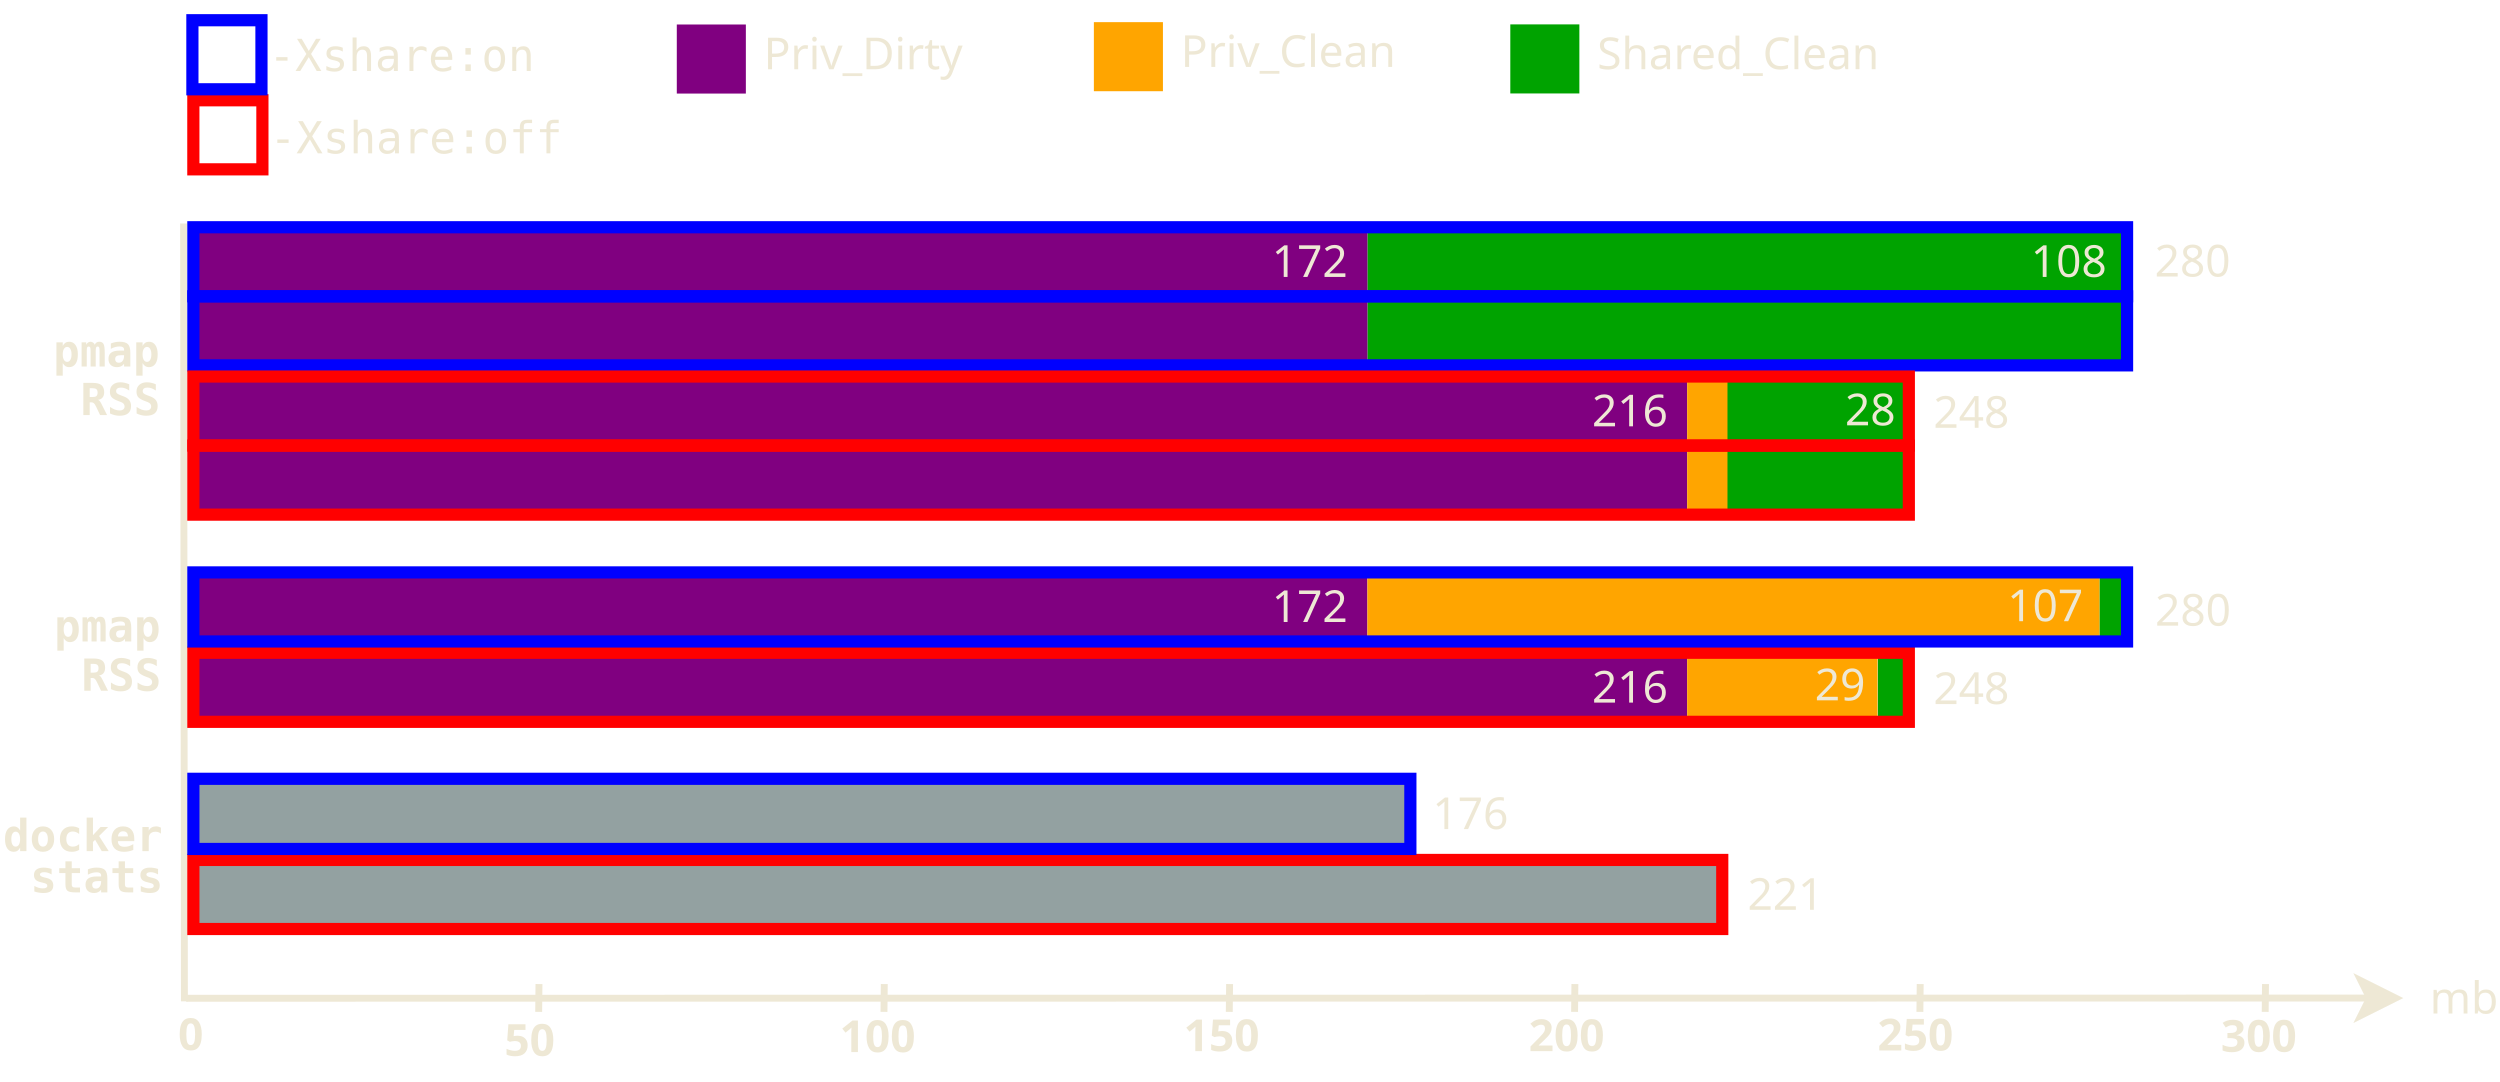
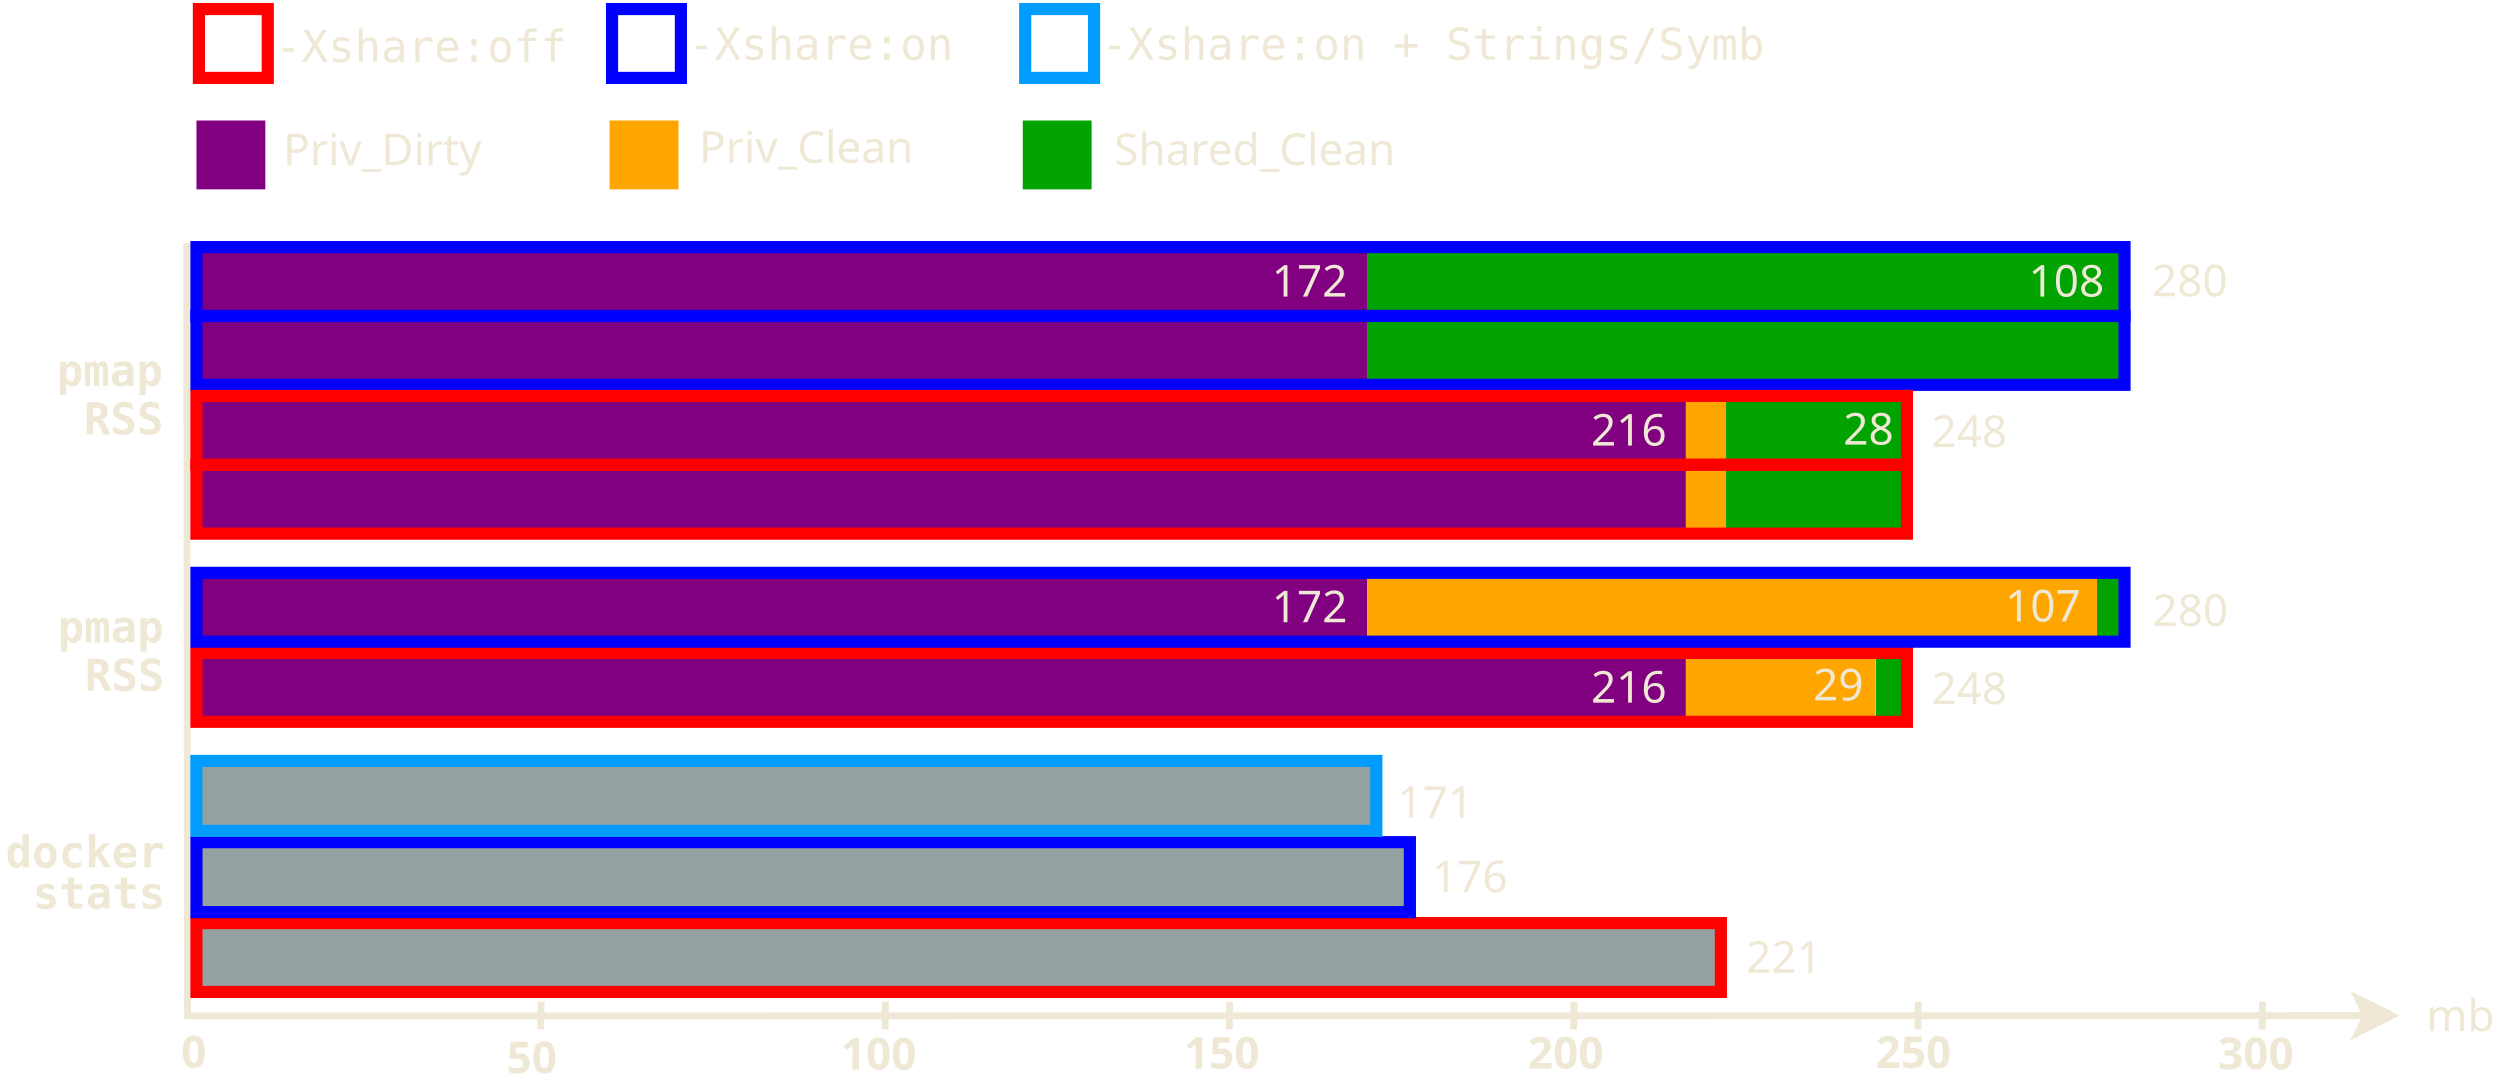
- <svg xmlns="http://www.w3.org/2000/svg" width="37cm" height="16cm" viewBox="-56 195 724 305">
+ <svg xmlns="http://www.w3.org/2000/svg" width="37cm" height="16cm" viewBox="-56 185 724 314">
  <g>
    <line style="fill: none; fill-opacity:0; stroke-width: 2; stroke: #eee8d5" x1="-2.088" y1="480.056" x2="630.264" y2="480.001" />
    <polygon style="fill: #eee8d5" points="637.764,480 627.764,485.001 630.264,480.001 627.763,475.001 " />
    <polygon style="fill: none; fill-opacity:0; stroke-width: 2; stroke: #eee8d5" points="637.764,480 627.764,485.001 630.264,480.001 627.763,475.001 " />
  </g>
  <line style="fill: none; fill-opacity:0; stroke-width: 2; stroke: #eee8d5" x1="-2.594" y1="480.941" x2="-2.834" y2="255.67" />
  <line style="fill: none; fill-opacity:0; stroke-width: 2; stroke: #eee8d5" x1="100" y1="484" x2="100.089" y2="475.94" />
  <line style="fill: none; fill-opacity:0; stroke-width: 2; stroke: #eee8d5" x1="200" y1="484" x2="200.09" y2="475.942" />
  <line style="fill: none; fill-opacity:0; stroke-width: 2; stroke: #eee8d5" x1="400" y1="484" x2="400.09" y2="475.942" />
  <line style="fill: none; fill-opacity:0; stroke-width: 2; stroke: #eee8d5" x1="500" y1="484" x2="500.09" y2="475.942" />
  <line style="fill: none; fill-opacity:0; stroke-width: 2; stroke: #eee8d5" x1="600" y1="484" x2="600.09" y2="475.942" />
-   <g>
-     <rect style="fill: #93a1a1" x="0" y="440" width="442.766" height="20" />
-     <rect style="fill: none; fill-opacity:0; stroke-width: 3.528; stroke: #ff0000" x="0" y="440" width="442.766" height="20" />
-   </g>
-   <g>
-     <rect style="fill: #93a1a1" x="0" y="416.5" width="352.442" height="20.319" />
-     <rect style="fill: none; fill-opacity:0; stroke-width: 3.528; stroke: #0000ff" x="0" y="416.5" width="352.442" height="20.319" />
-   </g>
-   <text font-size="12.8" style="fill: #eee8d5;text-anchor:start;font-family:sans-serif;font-style:normal;font-weight:normal" x="450.102" y="454.439">
-     <tspan x="450.102" y="454.439">221</tspan>
-   </text>
-   <text font-size="12.8" style="fill: #eee8d5;text-anchor:start;font-family:sans-serif;font-style:normal;font-weight:normal" x="358.861" y="431.056">
-     <tspan x="358.861" y="431.056">176</tspan>
-   </text>
  <text font-size="12.8" style="fill: #eee8d5;text-anchor:start;font-family:sans-serif;font-style:normal;font-weight:700" x="90.074" y="496.729">
    <tspan x="90.074" y="496.729">50</tspan>
  </text>
  <text font-size="12.8" style="fill: #eee8d5;text-anchor:start;font-family:sans-serif;font-style:normal;font-weight:700" x="187.175" y="495.638">
    <tspan x="187.175" y="495.638">100</tspan>
  </text>
  <text font-size="12.8" style="fill: #000000;text-anchor:start;font-family:sans-serif;font-style:normal;font-weight:normal" x="300" y="500">
    <tspan x="300" y="500" />
  </text>
  <line style="fill: none; fill-opacity:0; stroke-width: 2; stroke: #eee8d5" x1="300" y1="484" x2="300.09" y2="475.942" />
  <text font-size="12.8" style="fill: #eee8d5;text-anchor:start;font-family:sans-serif;font-style:normal;font-weight:700" x="286.803" y="495.368">
    <tspan x="286.803" y="495.368">150</tspan>
  </text>
  <text font-size="12.8" style="fill: #eee8d5;text-anchor:start;font-family:sans-serif;font-style:normal;font-weight:700" x="386.716" y="495.368">
    <tspan x="386.716" y="495.368">200</tspan>
  </text>
  <text font-size="12.8" style="fill: #eee8d5;text-anchor:start;font-family:sans-serif;font-style:normal;font-weight:700" x="487.72" y="495.18">
    <tspan x="487.72" y="495.18">250</tspan>
  </text>
  <text font-size="12.8" style="fill: #eee8d5;text-anchor:start;font-family:sans-serif;font-style:normal;font-weight:700" x="587.175" y="495.551">
    <tspan x="587.175" y="495.551">300</tspan>
  </text>
  <text font-size="12.8" style="fill: #eee8d5;text-anchor:start;font-family:sans-serif;font-style:normal;font-weight:normal" x="647.651" y="484.488">
    <tspan x="647.651" y="484.488">mb</tspan>
  </text>
-   <text font-size="12.8" style="fill: #eee8d5;text-anchor:end;font-family:monospace;font-style:normal;font-weight:700" x="-8.877" y="437.452">
-     <tspan x="-8.877" y="437.452">docker</tspan>
-   </text>
-   <text font-size="12.8" style="fill: #eee8d5;text-anchor:end;font-family:monospace;font-style:normal;font-weight:700" x="-8.713" y="449.389">
-     <tspan x="-8.713" y="449.389">stats</tspan>
-   </text>
  <text font-size="12.8" style="fill: #eee8d5;text-anchor:start;font-family:sans-serif;font-style:normal;font-weight:700" x="-4.415" y="495.05">
    <tspan x="-4.415" y="495.05">0</tspan>
  </text>
-   <rect style="fill: none; fill-opacity:0; stroke-width: 3.528; stroke: #ff0000" x="-0.008" y="220" width="20" height="20" />
-   <rect style="fill: none; fill-opacity:0; stroke-width: 3.528; stroke: #0000ff" x="-0.281" y="196.818" width="20" height="20" />
-   <text font-size="12.8" style="fill: #000000;text-anchor:start;font-family:monospace;font-style:normal;font-weight:normal" x="28.771" y="231.204">
-     <tspan x="28.771" y="231.204" />
-   </text>
-   <text font-size="12.8" style="fill: #eee8d5;text-anchor:start;font-family:monospace;font-style:normal;font-weight:normal" x="22.093" y="235.362">
-     <tspan x="22.093" y="235.362">-Xshare:off</tspan>
-   </text>
-   <text font-size="12.8" style="fill: #eee8d5;text-anchor:start;font-family:monospace;font-style:normal;font-weight:normal" x="21.777" y="211.526">
-     <tspan x="21.777" y="211.526">-Xshare:on</tspan>
-   </text>
-   <g>
-     <rect style="fill: #800080" x="0" y="356.729" width="340" height="20" />
-     <rect style="fill: none; fill-opacity:0; stroke-width: 8.29377e-39; stroke: #000000" x="0" y="356.729" width="340" height="20" />
-   </g>
-   <g>
-     <rect style="fill: #800080" x="0" y="380" width="432.607" height="20" />
-     <rect style="fill: none; fill-opacity:0; stroke-width: 8.29377e-39; stroke: #ff0000" x="0" y="380" width="432.607" height="20" />
-   </g>
-   <g>
-     <rect style="fill: #00a300" x="487.809" y="379.352" width="8" height="20" />
-     <rect style="fill: none; fill-opacity:0; stroke-width: 8.29377e-39; stroke: #00a300" x="487.809" y="379.352" width="8" height="20" />
-   </g>
-   <g>
-     <rect style="fill: #00a300" x="552" y="356.729" width="8" height="20" />
-     <rect style="fill: none; fill-opacity:0; stroke-width: 8.29377e-39; stroke: #000000" x="552" y="356.729" width="8" height="20" />
-   </g>
-   <g>
-     <rect style="fill: #ffa500" x="432.607" y="380" width="55.114" height="20" />
-     <rect style="fill: none; fill-opacity:0; stroke-width: 8.29377e-39; stroke: #ff0000" x="432.607" y="380" width="55.114" height="20" />
-   </g>
-   <g>
-     <rect style="fill: #ffa500" x="340" y="356.729" width="212" height="20" />
-     <rect style="fill: none; fill-opacity:0; stroke-width: 8.29377e-39; stroke: #000000" x="340" y="356.729" width="212" height="20" />
-   </g>
-   <text font-size="12.8" style="fill: #000000;text-anchor:start;font-family:sans-serif;font-style:normal;font-weight:normal" x="580" y="380">
-     <tspan x="580" y="380" />
-   </text>
-   <text font-size="12.8" style="fill: #eee8d5;text-anchor:start;font-family:sans-serif;font-style:normal;font-weight:normal" x="568.122" y="372.158">
-     <tspan x="568.122" y="372.158">280</tspan>
-   </text>
-   <text font-size="12.8" style="fill: #eee8d5;text-anchor:start;font-family:sans-serif;font-style:normal;font-weight:normal" x="312.33" y="371.09">
-     <tspan x="312.33" y="371.09">172</tspan>
-   </text>
-   <text font-size="12.8" style="fill: #eee8d5;text-anchor:start;font-family:sans-serif;font-style:normal;font-weight:normal" x="525.328" y="370.861">
-     <tspan x="525.328" y="370.861">107</tspan>
-   </text>
-   <text font-size="12.8" style="fill: #eee8d5;text-anchor:start;font-family:sans-serif;font-style:normal;font-weight:normal" x="503.93" y="394.852">
-     <tspan x="503.93" y="394.852">248</tspan>
-   </text>
-   <text font-size="12.8" style="fill: #eee8d5;text-anchor:start;font-family:sans-serif;font-style:normal;font-weight:normal" x="405.05" y="394.432">
-     <tspan x="405.05" y="394.432">216</tspan>
-   </text>
-   <text font-size="12.8" style="fill: #eee8d5;text-anchor:start;font-family:sans-serif;font-style:normal;font-weight:normal" x="469.566" y="393.784">
-     <tspan x="469.566" y="393.784">29</tspan>
-   </text>
-   <text font-size="12.8" style="fill: #eee8d5;text-anchor:end;font-family:monospace;font-style:normal;font-weight:700" x="-9.5" y="376.737">
-     <tspan x="-9.5" y="376.737">pmap</tspan>
-   </text>
-   <text font-size="12.8" style="fill: #eee8d5;text-anchor:end;font-family:monospace;font-style:normal;font-weight:700" x="-9.303" y="390.993">
-     <tspan x="-9.303" y="390.993">RSS</tspan>
-   </text>
-   <g>
-     <rect style="fill: #800080" x="140" y="198.055" width="20" height="20" />
-     <rect style="fill: none; fill-opacity:0; stroke-width: 8.29377e-39; stroke: #000000" x="140" y="198.055" width="20" height="20" />
-   </g>
-   <text font-size="12.8" style="fill: #eee8d5;text-anchor:start;font-family:sans-serif;font-style:normal;font-weight:normal" x="165.187" y="211.022">
-     <tspan x="165.187" y="211.022">Priv_Dirty</tspan>
-   </text>
-   <g>
-     <rect style="fill: #ffa500" x="260.785" y="197.375" width="20" height="20" />
-     <rect style="fill: none; fill-opacity:0; stroke-width: 8.29377e-39; stroke: #000000" x="260.785" y="197.375" width="20" height="20" />
-   </g>
-   <text font-size="12.8" style="fill: #eee8d5;text-anchor:start;font-family:sans-serif;font-style:normal;font-weight:normal" x="285.972" y="210.343">
-     <tspan x="285.972" y="210.343">Priv_Clean</tspan>
-   </text>
-   <g>
-     <rect style="fill: #00a300" x="381.384" y="198.023" width="20" height="20" />
-     <rect style="fill: none; fill-opacity:0; stroke-width: 8.29377e-39; stroke: #000000" x="381.384" y="198.023" width="20" height="20" />
-   </g>
-   <text font-size="12.8" style="fill: #eee8d5;text-anchor:start;font-family:sans-serif;font-style:normal;font-weight:normal" x="406.571" y="210.991">
-     <tspan x="406.571" y="210.991">Shared_Clean</tspan>
-   </text>
-   <rect style="fill: none; fill-opacity:0; stroke-width: 3.528; stroke: #ff0000" x="0" y="380" width="496.798" height="20" />
-   <rect style="fill: none; fill-opacity:0; stroke-width: 3.528; stroke: #0000ff" x="0" y="356.729" width="560" height="20" />
+   <g>
+     <rect style="fill: #93a1a1" x="0" y="453.108" width="442.766" height="20" />
+     <rect style="fill: none; fill-opacity:0; stroke-width: 3.528; stroke: #ff0000" x="0" y="453.108" width="442.766" height="20" />
+   </g>
+   <text font-size="12.8" style="fill: #eee8d5;text-anchor:start;font-family:sans-serif;font-style:normal;font-weight:normal" x="450.102" y="467.547">
+     <tspan x="450.102" y="467.547">221</tspan>
+   </text>
+   <g>
+     <rect style="fill: none; fill-opacity:0; stroke-width: 3.528; stroke: #ff0000" x="0.707" y="187.627" width="20" height="20" />
+     <rect style="fill: none; fill-opacity:0; stroke-width: 3.528; stroke: #0000ff" x="120.707" y="187.627" width="20" height="20" />
+     <text font-size="12.8" style="fill: #000000;text-anchor:start;font-family:monospace;font-style:normal;font-weight:normal" x="29.487" y="198.83">
+       <tspan x="29.487" y="198.83" />
+     </text>
+     <text font-size="12.8" style="fill: #eee8d5;text-anchor:start;font-family:monospace;font-style:normal;font-weight:normal" x="22.808" y="202.989">
+       <tspan x="22.808" y="202.989">-Xshare:off</tspan>
+     </text>
+     <text font-size="12.8" style="fill: #eee8d5;text-anchor:start;font-family:monospace;font-style:normal;font-weight:normal" x="142.765" y="202.334">
+       <tspan x="142.765" y="202.334">-Xshare:on</tspan>
+     </text>
+     <rect style="fill: none; fill-opacity:0; stroke-width: 3.528; stroke: #009cff" x="240.707" y="187.627" width="20" height="20" />
+     <text font-size="12.8" style="fill: #eee8d5;text-anchor:start;font-family:monospace;font-style:normal;font-weight:normal" x="262.765" y="202.334">
+       <tspan x="262.765" y="202.334">-Xshare:on + Strings/Symb</tspan>
+     </text>
+   </g>
+   <g>
+     <g>
+       <rect style="fill: #93a1a1" x="0" y="429.608" width="352.442" height="20.319" />
+       <rect style="fill: none; fill-opacity:0; stroke-width: 3.528; stroke: #0000ff" x="0" y="429.608" width="352.442" height="20.319" />
+     </g>
+     <text font-size="12.8" style="fill: #eee8d5;text-anchor:start;font-family:sans-serif;font-style:normal;font-weight:normal" x="358.861" y="444.163">
+       <tspan x="358.861" y="444.163">176</tspan>
+     </text>
+   </g>
+   <g>
+     <rect style="fill: #93a1a1" x="-0.022" y="406.011" width="342.721" height="20.319" />
+     <rect style="fill: none; fill-opacity:0; stroke-width: 3.528; stroke: #009cff" x="-0.022" y="406.011" width="342.721" height="20.319" />
+   </g>
+   <text font-size="12.8" style="fill: #eee8d5;text-anchor:start;font-family:sans-serif;font-style:normal;font-weight:normal" x="348.837" y="422.555">
+     <tspan x="348.837" y="422.555">171</tspan>
+   </text>
+   <g>
+     <text font-size="12.8" style="fill: #eee8d5;text-anchor:end;font-family:monospace;font-style:normal;font-weight:700" x="-9.201" y="436.944">
+       <tspan x="-9.201" y="436.944">docker</tspan>
+     </text>
+     <text font-size="12.8" style="fill: #eee8d5;text-anchor:end;font-family:monospace;font-style:normal;font-weight:700" x="-9.037" y="448.881">
+       <tspan x="-9.037" y="448.881">stats</tspan>
+     </text>
+   </g>
+   <g>
+     <rect style="fill: #800080" x="0" y="220" width="20" height="20" />
+     <rect style="fill: none; fill-opacity:0; stroke-width: 8.29377e-39; stroke: #000000" x="0" y="220" width="20" height="20" />
+   </g>
+   <text font-size="12.8" style="fill: #eee8d5;text-anchor:start;font-family:sans-serif;font-style:normal;font-weight:normal" x="25.187" y="232.968">
+     <tspan x="25.187" y="232.968">Priv_Dirty</tspan>
+   </text>
+   <g>
+     <rect style="fill: #ffa500" x="120" y="220" width="20" height="20" />
+     <rect style="fill: none; fill-opacity:0; stroke-width: 8.29377e-39; stroke: #000000" x="120" y="220" width="20" height="20" />
+   </g>
+   <text font-size="12.8" style="fill: #eee8d5;text-anchor:start;font-family:sans-serif;font-style:normal;font-weight:normal" x="145.972" y="232.288">
+     <tspan x="145.972" y="232.288">Priv_Clean</tspan>
+   </text>
+   <g>
+     <rect style="fill: #00a300" x="240" y="220" width="20" height="20" />
+     <rect style="fill: none; fill-opacity:0; stroke-width: 8.29377e-39; stroke: #000000" x="240" y="220" width="20" height="20" />
+   </g>
+   <text font-size="12.8" style="fill: #eee8d5;text-anchor:start;font-family:sans-serif;font-style:normal;font-weight:normal" x="266.571" y="232.936">
+     <tspan x="266.571" y="232.936">Shared_Clean</tspan>
+   </text>
+   <g>
+     <g>
+       <rect style="fill: #800080" x="0" y="351.378" width="340" height="20" />
+       <rect style="fill: none; fill-opacity:0; stroke-width: 8.29377e-39; stroke: #000000" x="0" y="351.378" width="340" height="20" />
+     </g>
+     <g>
+       <rect style="fill: #800080" x="0" y="374.649" width="432.607" height="20" />
+       <rect style="fill: none; fill-opacity:0; stroke-width: 8.29377e-39; stroke: #ff0000" x="0" y="374.649" width="432.607" height="20" />
+     </g>
+     <g>
+       <rect style="fill: #00a300" x="487.809" y="374.001" width="8" height="20" />
+       <rect style="fill: none; fill-opacity:0; stroke-width: 8.29377e-39; stroke: #00a300" x="487.809" y="374.001" width="8" height="20" />
+     </g>
+     <g>
+       <rect style="fill: #00a300" x="552" y="351.378" width="8" height="20" />
+       <rect style="fill: none; fill-opacity:0; stroke-width: 8.29377e-39; stroke: #000000" x="552" y="351.378" width="8" height="20" />
+     </g>
+     <g>
+       <rect style="fill: #ffa500" x="432.607" y="374.649" width="55.114" height="20" />
+       <rect style="fill: none; fill-opacity:0; stroke-width: 8.29377e-39; stroke: #ff0000" x="432.607" y="374.649" width="55.114" height="20" />
+     </g>
+     <g>
+       <rect style="fill: #ffa500" x="340" y="351.378" width="212" height="20" />
+       <rect style="fill: none; fill-opacity:0; stroke-width: 8.29377e-39; stroke: #000000" x="340" y="351.378" width="212" height="20" />
+     </g>
+     <text font-size="12.8" style="fill: #000000;text-anchor:start;font-family:sans-serif;font-style:normal;font-weight:normal" x="580" y="374.649">
+       <tspan x="580" y="374.649" />
+     </text>
+     <text font-size="12.8" style="fill: #eee8d5;text-anchor:start;font-family:sans-serif;font-style:normal;font-weight:normal" x="568.122" y="366.807">
+       <tspan x="568.122" y="366.807">280</tspan>
+     </text>
+     <text font-size="12.8" style="fill: #eee8d5;text-anchor:start;font-family:sans-serif;font-style:normal;font-weight:normal" x="312.33" y="365.739">
+       <tspan x="312.33" y="365.739">172</tspan>
+     </text>
+     <text font-size="12.8" style="fill: #eee8d5;text-anchor:start;font-family:sans-serif;font-style:normal;font-weight:normal" x="525.328" y="365.51">
+       <tspan x="525.328" y="365.51">107</tspan>
+     </text>
+     <text font-size="12.8" style="fill: #eee8d5;text-anchor:start;font-family:sans-serif;font-style:normal;font-weight:normal" x="503.93" y="389.501">
+       <tspan x="503.93" y="389.501">248</tspan>
+     </text>
+     <text font-size="12.8" style="fill: #eee8d5;text-anchor:start;font-family:sans-serif;font-style:normal;font-weight:normal" x="405.05" y="389.081">
+       <tspan x="405.05" y="389.081">216</tspan>
+     </text>
+     <text font-size="12.8" style="fill: #eee8d5;text-anchor:start;font-family:sans-serif;font-style:normal;font-weight:normal" x="469.566" y="388.433">
+       <tspan x="469.566" y="388.433">29</tspan>
+     </text>
+     <text font-size="12.8" style="fill: #eee8d5;text-anchor:end;font-family:monospace;font-style:normal;font-weight:700" x="-9.5" y="371.573">
+       <tspan x="-9.5" y="371.573">pmap</tspan>
+     </text>
+     <text font-size="12.8" style="fill: #eee8d5;text-anchor:end;font-family:monospace;font-style:normal;font-weight:700" x="-9.303" y="385.642">
+       <tspan x="-9.303" y="385.642">RSS</tspan>
+     </text>
+     <rect style="fill: none; fill-opacity:0; stroke-width: 3.528; stroke: #ff0000" x="0" y="374.649" width="496.798" height="20" />
+     <rect style="fill: none; fill-opacity:0; stroke-width: 3.528; stroke: #0000ff" x="0" y="351.378" width="560" height="20" />
+   </g>
  <g>
    <rect style="fill: #800080" x="0" y="320" width="432.607" height="20" />
    <rect style="fill: none; fill-opacity:0; stroke-width: 8.29377e-39; stroke: #ff0000" x="0" y="320" width="432.607" height="20" />
  </g>
  <g>
    <rect style="fill: #00a300" x="444" y="320" width="53.106" height="20" />
    <rect style="fill: none; fill-opacity:0; stroke-width: 8.29377e-39; stroke: #00a300" x="444" y="320" width="53.106" height="20" />
  </g>
  <g>
    <rect style="fill: #00a300" x="444" y="300" width="53.106" height="20" />
    <rect style="fill: none; fill-opacity:0; stroke-width: 8.29377e-39; stroke: #00a300" x="444" y="300" width="53.106" height="20" />
  </g>
  <g>
    <rect style="fill: #00a300" x="340" y="276.771" width="220" height="20" />
    <rect style="fill: none; fill-opacity:0; stroke-width: 8.29377e-39; stroke: #000000" x="340" y="276.771" width="220" height="20" />
  </g>
  <g>
    <rect style="fill: #00a300" x="340" y="256.771" width="220" height="20" />
    <rect style="fill: none; fill-opacity:0; stroke-width: 8.29377e-39; stroke: #000000" x="340" y="256.771" width="220" height="20" />
  </g>
  <g>
    <rect style="fill: #800080" x="0" y="256.771" width="340" height="20" />
    <rect style="fill: none; fill-opacity:0; stroke-width: 8.29377e-39; stroke: #000000" x="0" y="256.771" width="340" height="20" />
  </g>
  <g>
    <rect style="fill: #ffa500" x="432.607" y="320" width="11.671" height="20" />
    <rect style="fill: none; fill-opacity:0; stroke-width: 8.29377e-39; stroke: #ff0000" x="432.607" y="320" width="11.671" height="20" />
  </g>
  <g>
    <rect style="fill: #800080" x="0" y="300" width="432.607" height="20" />
    <rect style="fill: none; fill-opacity:0; stroke-width: 8.29377e-39; stroke: #ff0000" x="0" y="300" width="432.607" height="20" />
  </g>
  <g>
    <rect style="fill: #ffa500" x="432.607" y="300" width="11.671" height="20" />
    <rect style="fill: none; fill-opacity:0; stroke-width: 8.29377e-39; stroke: #ff0000" x="432.607" y="300" width="11.671" height="20" />
  </g>
  <text font-size="12.8" style="fill: #eee8d5;text-anchor:start;font-family:sans-serif;font-style:normal;font-weight:normal" x="503.93" y="314.852">
    <tspan x="503.93" y="314.852">248</tspan>
  </text>
  <text font-size="12.8" style="fill: #eee8d5;text-anchor:start;font-family:sans-serif;font-style:normal;font-weight:normal" x="405.05" y="314.432">
    <tspan x="405.05" y="314.432">216</tspan>
  </text>
  <text font-size="12.8" style="fill: #eee8d5;text-anchor:start;font-family:sans-serif;font-style:normal;font-weight:normal" x="478.319" y="314.132">
    <tspan x="478.319" y="314.132">28</tspan>
  </text>
  <g>
    <rect style="fill: #800080" x="0" y="276.771" width="340" height="20" />
    <rect style="fill: none; fill-opacity:0; stroke-width: 8.29377e-39; stroke: #000000" x="0" y="276.771" width="340" height="20" />
  </g>
  <text font-size="12.8" style="fill: #eee8d5;text-anchor:start;font-family:sans-serif;font-style:normal;font-weight:normal" x="568" y="271.045">
    <tspan x="568" y="271.045">280</tspan>
  </text>
  <text font-size="12.8" style="fill: #eee8d5;text-anchor:start;font-family:sans-serif;font-style:normal;font-weight:normal" x="312.33" y="271.15">
    <tspan x="312.33" y="271.15">172</tspan>
  </text>
  <text font-size="12.8" style="fill: #eee8d5;text-anchor:start;font-family:sans-serif;font-style:normal;font-weight:normal" x="532.136" y="271.15">
    <tspan x="532.136" y="271.15">108</tspan>
  </text>
  <g>
    <text font-size="12.8" style="fill: #eee8d5;text-anchor:end;font-family:monospace;font-style:normal;font-weight:700" x="-9.771" y="297.102">
      <tspan x="-9.771" y="297.102">pmap</tspan>
    </text>
    <text font-size="12.8" style="fill: #eee8d5;text-anchor:end;font-family:monospace;font-style:normal;font-weight:700" x="-9.574" y="311.171">
      <tspan x="-9.574" y="311.171">RSS</tspan>
    </text>
  </g>
  <rect style="fill: none; fill-opacity:0; stroke-width: 3.528; stroke: #0000ff" x="0" y="256.771" width="560" height="20" />
  <rect style="fill: none; fill-opacity:0; stroke-width: 3.528; stroke: #0000ff" x="0" y="276.771" width="560" height="20" />
  <rect style="fill: none; fill-opacity:0; stroke-width: 3.528; stroke: #ff0000" x="0" y="300" width="496.798" height="20" />
  <rect style="fill: none; fill-opacity:0; stroke-width: 3.528; stroke: #ff0000" x="0" y="320" width="496.798" height="20" />
</svg>
